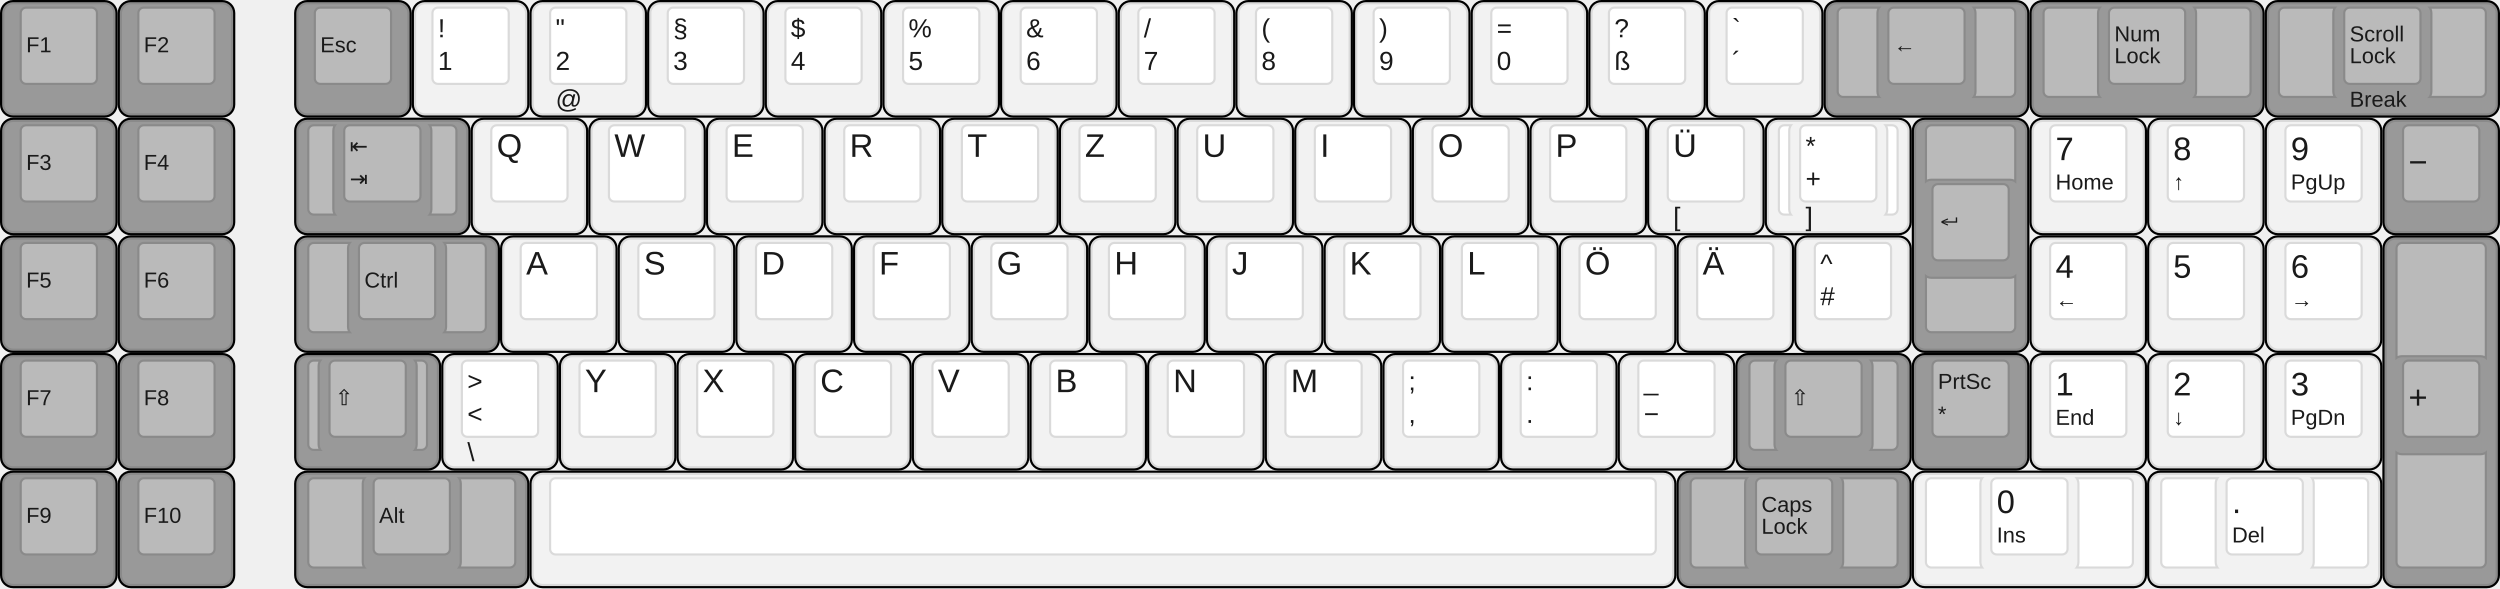
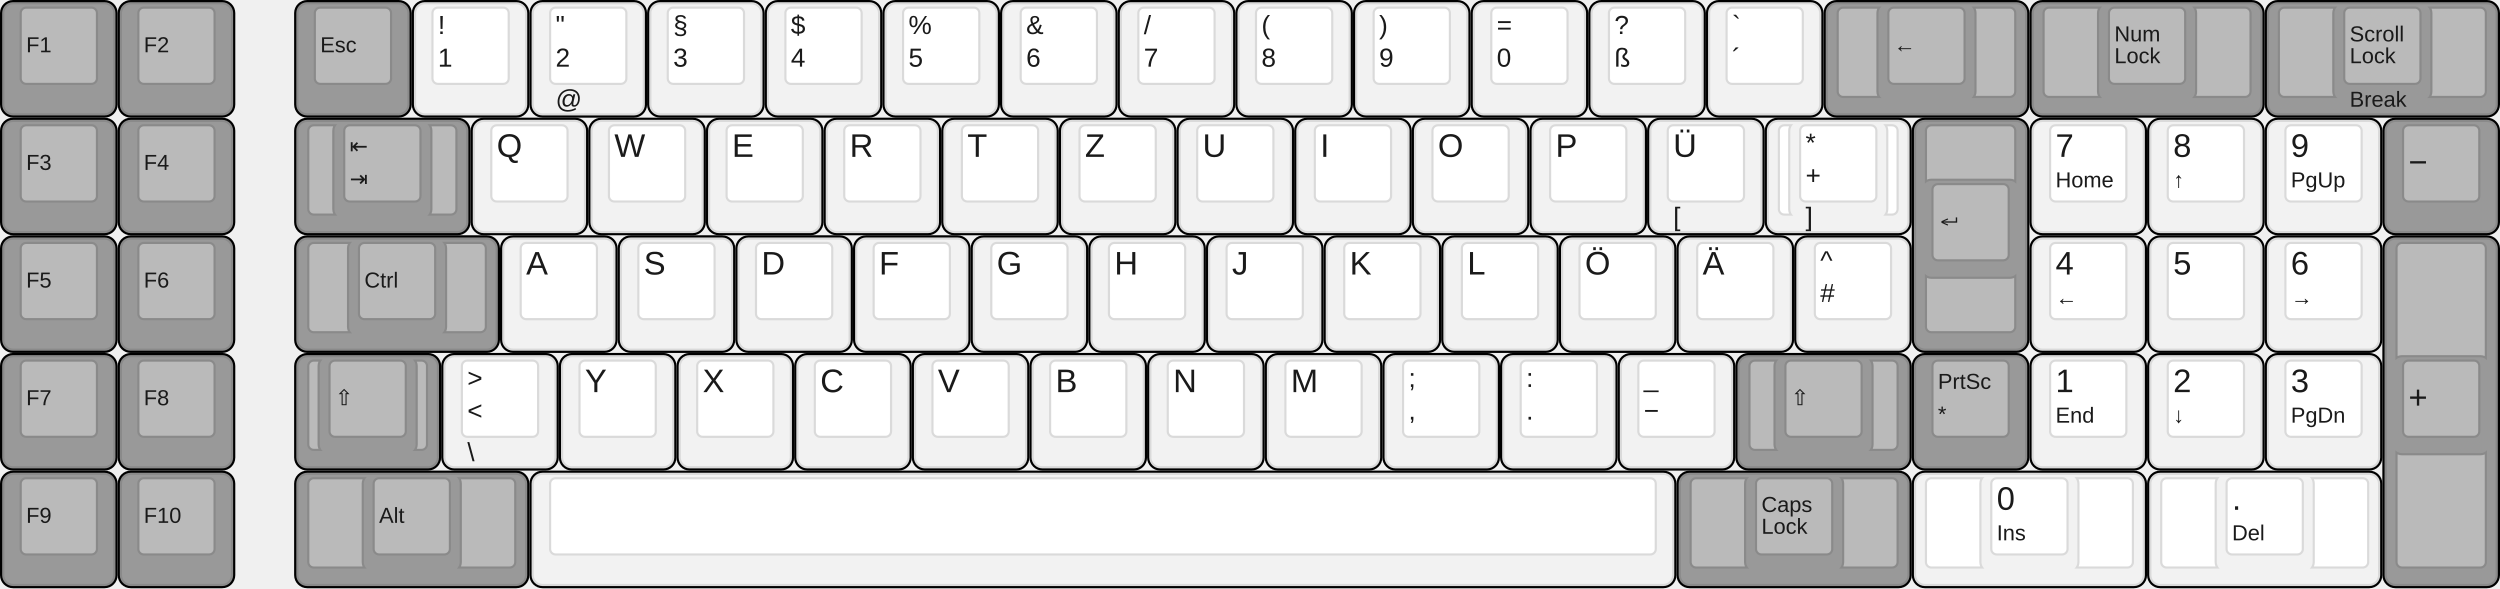
<svg xmlns="http://www.w3.org/2000/svg" xmlns:xlink="http://www.w3.org/1999/xlink" version="1.1" width="1147.5" height="270" viewBox="0 -270 1147.5 270">
  <defs>
    <g id="shape0">
      <path d="M 6 -54 C 2.686 -54 0 -51.314 0 -48 L 0 -6 C 0 -2.686 2.686 0 6 0 L 48 0 C 51.314 0 54 -2.686 54 -6 L 54 -48 C 54 -51.314 51.314 -54 48 -54 Z" fill="#000000" />
      <path d="M 6 -53 C 3.239 -53 1 -50.761 1 -48 L 1 -6 C 1 -3.239 3.239 -1 6 -1 L 48 -1 C 50.761 -1 53 -3.239 53 -6 L 53 -48 C 53 -50.761 50.761 -53 48 -53 Z" fill="#8a8a8a" />
      <path d="M 6 -52 C 3.791 -52 2 -50.209 2 -48 L 2 -6 C 2 -3.791 3.791 -2 6 -2 L 48 -2 C 50.209 -2 52 -3.791 52 -6 L 52 -48 C 52 -50.209 50.209 -52 48 -52 Z" fill="#999999" />
      <path d="M 12 -51 C 10.343 -51 9 -49.657 9 -48 L 9 -18 C 9 -16.343 10.343 -15 12 -15 L 42 -15 C 43.657 -15 45 -16.343 45 -18 L 45 -48 C 45 -49.657 43.657 -51 42 -51 Z" fill="#8a8a8a" />
      <path d="M 12 -50 C 10.895 -50 10 -49.105 10 -48 L 10 -18 C 10 -16.895 10.895 -16 12 -16 L 42 -16 C 43.105 -16 44 -16.895 44 -18 L 44 -48 C 44 -49.105 43.105 -50 42 -50 Z" fill="#bababa" />
    </g>
    <g id="shape1">
      <path d="M 6 -54 C 2.686 -54 0 -51.314 0 -48 L 0 -6 C 0 -2.686 2.686 0 6 0 L 102 0 C 105.314 0 108 -2.686 108 -6 L 108 -48 C 108 -51.314 105.314 -54 102 -54 Z" fill="#000000" />
      <path d="M 6 -53 C 3.239 -53 1 -50.761 1 -48 L 1 -6 C 1 -3.239 3.239 -1 6 -1 L 102 -1 C 104.761 -1 107 -3.239 107 -6 L 107 -48 C 107 -50.761 104.761 -53 102 -53 Z" fill="#8a8a8a" />
      <path d="M 6 -52 C 3.791 -52 2 -50.209 2 -48 L 2 -6 C 2 -3.791 3.791 -2 6 -2 L 102 -2 C 104.209 -2 106 -3.791 106 -6 L 106 -48 C 106 -50.209 104.209 -52 102 -52 Z" fill="#999999" />
      <path d="M 39 -51 C 37.343 -51 36 -49.657 36 -48 L 36 -18 C 36 -16.343 37.343 -15 39 -15 L 69 -15 C 70.657 -15 72 -16.343 72 -18 L 72 -48 C 72 -49.657 70.657 -51 69 -51 Z M 9 -51 C 7.343 -51 6 -49.657 6 -48 L 6 -12 C 6 -10.343 7.343 -9 9 -9 L 33.354 -9 C 32.524 -9.733 32 -10.805 32 -12 L 32 -48 C 32 -49.195 32.524 -50.267 33.354 -51 Z M 74.646 -51 C 75.476 -50.267 76 -49.195 76 -48 L 76 -12 C 76 -10.805 75.476 -9.733 74.646 -9 L 99 -9 C 100.657 -9 102 -10.343 102 -12 L 102 -48 C 102 -49.657 100.657 -51 99 -51 Z" fill="#8a8a8a" />
      <path d="M 39 -50 C 37.895 -50 37 -49.105 37 -48 L 37 -18 C 37 -16.895 37.895 -16 39 -16 L 69 -16 C 70.105 -16 71 -16.895 71 -18 L 71 -48 C 71 -49.105 70.105 -50 69 -50 Z M 9 -50 C 7.895 -50 7 -49.105 7 -48 L 7 -12 C 7 -10.895 7.895 -10 9 -10 L 31.416 -10 C 31.148 -10.612 31 -11.289 31 -12 L 31 -48 C 31 -48.711 31.148 -49.388 31.416 -50 Z M 76.584 -50 C 76.852 -49.388 77 -48.711 77 -48 L 77 -12 C 77 -11.289 76.852 -10.612 76.584 -10 L 99 -10 C 100.105 -10 101 -10.895 101 -12 L 101 -48 C 101 -49.105 100.105 -50 99 -50 Z" fill="#bababa" />
    </g>
    <g id="shape2">
      <path d="M 6 -54 C 2.686 -54 0 -51.314 0 -48 L 0 -6 C 0 -2.686 2.686 0 6 0 L 520.5 0 C 523.814 0 526.5 -2.686 526.5 -6 L 526.5 -48 C 526.5 -51.314 523.814 -54 520.5 -54 Z" fill="#000000" />
      <path d="M 6 -53 C 3.239 -53 1 -50.761 1 -48 L 1 -6 C 1 -3.239 3.239 -1 6 -1 L 520.5 -1 C 523.261 -1 525.5 -3.239 525.5 -6 L 525.5 -48 C 525.5 -50.761 523.261 -53 520.5 -53 Z" fill="#dadada" />
      <path d="M 6 -52 C 3.791 -52 2 -50.209 2 -48 L 2 -6 C 2 -3.791 3.791 -2 6 -2 L 520.5 -2 C 522.709 -2 524.5 -3.791 524.5 -6 L 524.5 -48 C 524.5 -50.209 522.709 -52 520.5 -52 Z" fill="#f2f2f2" />
      <path d="M 12 -51 C 10.343 -51 9 -49.657 9 -48 L 9 -18 C 9 -16.343 10.343 -15 12 -15 L 514.5 -15 C 516.157 -15 517.5 -16.343 517.5 -18 L 517.5 -48 C 517.5 -49.657 516.157 -51 514.5 -51 Z" fill="#dadada" />
      <path d="M 12 -50 C 10.895 -50 10 -49.105 10 -48 L 10 -18 C 10 -16.895 10.895 -16 12 -16 L 514.5 -16 C 515.605 -16 516.5 -16.895 516.5 -18 L 516.5 -48 C 516.5 -49.105 515.605 -50 514.5 -50 Z" fill="#ffffff" />
    </g>
    <g id="shape3">
      <path d="M 6 -54 C 2.686 -54 0 -51.314 0 -48 L 0 -6 C 0 -2.686 2.686 0 6 0 L 102 0 C 105.314 0 108 -2.686 108 -6 L 108 -48 C 108 -51.314 105.314 -54 102 -54 Z" fill="#000000" />
      <path d="M 6 -53 C 3.239 -53 1 -50.761 1 -48 L 1 -6 C 1 -3.239 3.239 -1 6 -1 L 102 -1 C 104.761 -1 107 -3.239 107 -6 L 107 -48 C 107 -50.761 104.761 -53 102 -53 Z" fill="#dadada" />
      <path d="M 6 -52 C 3.791 -52 2 -50.209 2 -48 L 2 -6 C 2 -3.791 3.791 -2 6 -2 L 102 -2 C 104.209 -2 106 -3.791 106 -6 L 106 -48 C 106 -50.209 104.209 -52 102 -52 Z" fill="#f2f2f2" />
      <path d="M 39 -51 C 37.343 -51 36 -49.657 36 -48 L 36 -18 C 36 -16.343 37.343 -15 39 -15 L 69 -15 C 70.657 -15 72 -16.343 72 -18 L 72 -48 C 72 -49.657 70.657 -51 69 -51 Z M 9 -51 C 7.343 -51 6 -49.657 6 -48 L 6 -12 C 6 -10.343 7.343 -9 9 -9 L 33.354 -9 C 32.524 -9.733 32 -10.805 32 -12 L 32 -48 C 32 -49.195 32.524 -50.267 33.354 -51 Z M 74.646 -51 C 75.476 -50.267 76 -49.195 76 -48 L 76 -12 C 76 -10.805 75.476 -9.733 74.646 -9 L 99 -9 C 100.657 -9 102 -10.343 102 -12 L 102 -48 C 102 -49.657 100.657 -51 99 -51 Z" fill="#dadada" />
      <path d="M 39 -50 C 37.895 -50 37 -49.105 37 -48 L 37 -18 C 37 -16.895 37.895 -16 39 -16 L 69 -16 C 70.105 -16 71 -16.895 71 -18 L 71 -48 C 71 -49.105 70.105 -50 69 -50 Z M 9 -50 C 7.895 -50 7 -49.105 7 -48 L 7 -12 C 7 -10.895 7.895 -10 9 -10 L 31.416 -10 C 31.148 -10.612 31 -11.289 31 -12 L 31 -48 C 31 -48.711 31.148 -49.388 31.416 -50 Z M 76.584 -50 C 76.852 -49.388 77 -48.711 77 -48 L 77 -12 C 77 -11.289 76.852 -10.612 76.584 -10 L 99 -10 C 100.105 -10 101 -10.895 101 -12 L 101 -48 C 101 -49.105 100.105 -50 99 -50 Z" fill="#ffffff" />
    </g>
    <g id="shape4">
      <path d="M 6 -162 C 2.686 -162 0 -159.314 0 -156 L 0 -6 C 0 -2.686 2.686 0 6 0 L 48 0 C 51.314 0 54 -2.686 54 -6 L 54 -156 C 54 -159.314 51.314 -162 48 -162 Z" fill="#000000" />
      <path d="M 6 -161 C 3.239 -161 1 -158.761 1 -156 L 1 -6 C 1 -3.239 3.239 -1 6 -1 L 48 -1 C 50.761 -1 53 -3.239 53 -6 L 53 -156 C 53 -158.761 50.761 -161 48 -161 Z" fill="#8a8a8a" />
      <path d="M 6 -160 C 3.791 -160 2 -158.209 2 -156 L 2 -6 C 2 -3.791 3.791 -2 6 -2 L 48 -2 C 50.209 -2 52 -3.791 52 -6 L 52 -156 C 52 -158.209 50.209 -160 48 -160 Z" fill="#999999" />
      <path d="M 9 -159 C 7.343 -159 6 -157.657 6 -156 L 6 -104.646 L 6 -104.646 C 6.733 -105.476 7.805 -106 9 -106 L 45 -106 C 46.195 -106 47.267 -105.476 48 -104.646 L 48 -104.646 L 48 -156 C 48 -157.657 46.657 -159 45 -159 Z M 6 -104.646 L 6 -104.646 C 6 -104.646 6 -104.646 6 -104.646 L 6 -104.646 L 6 -104.646 Z M 12 -105 C 10.343 -105 9 -103.657 9 -102 L 9 -72 C 9 -70.343 10.343 -69 12 -69 L 42 -69 C 43.657 -69 45 -70.343 45 -72 L 45 -102 C 45 -103.657 43.657 -105 42 -105 Z M 6 -63.354 L 6 -12 C 6 -10.343 7.343 -9 9 -9 L 45 -9 C 46.657 -9 48 -10.343 48 -12 L 48 -63.354 L 48 -63.354 C 47.267 -62.524 46.195 -62 45 -62 L 9 -62 C 7.805 -62 6.733 -62.524 6 -63.354 Z" fill="#8a8a8a" />
      <path d="M 9 -158 C 7.895 -158 7 -157.105 7 -156 L 7 -106.584 L 7 -106.584 C 7.612 -106.852 8.289 -107 9 -107 L 45 -107 C 45.711 -107 46.388 -106.852 47 -106.584 L 47 -106.584 L 47 -156 C 47 -157.105 46.105 -158 45 -158 Z M 7 -106.584 L 7 -106.584 C 7 -106.584 7 -106.584 7 -106.584 L 7 -106.584 L 7 -106.584 Z M 12 -104 C 10.895 -104 10 -103.105 10 -102 L 10 -72 C 10 -70.895 10.895 -70 12 -70 L 42 -70 C 43.105 -70 44 -70.895 44 -72 L 44 -102 C 44 -103.105 43.105 -104 42 -104 Z M 7 -61.416 L 7 -12 C 7 -10.895 7.895 -10 9 -10 L 45 -10 C 46.105 -10 47 -10.895 47 -12 L 47 -61.416 L 47 -61.416 C 46.388 -61.148 45.711 -61 45 -61 L 9 -61 C 8.289 -61 7.612 -61.148 7 -61.416 Z" fill="#bababa" />
    </g>
    <g id="shape5">
      <path d="M 6 -54 C 2.686 -54 0 -51.314 0 -48 L 0 -6 C 0 -2.686 2.686 0 6 0 L 61.5 0 C 64.814 0 67.5 -2.686 67.5 -6 L 67.5 -48 C 67.5 -51.314 64.814 -54 61.5 -54 Z" fill="#000000" />
      <path d="M 6 -53 C 3.239 -53 1 -50.761 1 -48 L 1 -6 C 1 -3.239 3.239 -1 6 -1 L 61.5 -1 C 64.261 -1 66.5 -3.239 66.5 -6 L 66.5 -48 C 66.5 -50.761 64.261 -53 61.5 -53 Z" fill="#8a8a8a" />
      <path d="M 6 -52 C 3.791 -52 2 -50.209 2 -48 L 2 -6 C 2 -3.791 3.791 -2 6 -2 L 61.5 -2 C 63.709 -2 65.5 -3.791 65.5 -6 L 65.5 -48 C 65.5 -50.209 63.709 -52 61.5 -52 Z" fill="#999999" />
      <path d="M 18.75 -51 C 17.093 -51 15.75 -49.657 15.75 -48 L 15.75 -18 C 15.75 -16.343 17.093 -15 18.75 -15 L 48.75 -15 C 50.407 -15 51.75 -16.343 51.75 -18 L 51.75 -48 C 51.75 -49.657 50.407 -51 48.75 -51 Z M 9 -51 C 7.343 -51 6 -49.657 6 -48 L 6 -12 C 6 -10.343 7.343 -9 9 -9 L 13.104 -9 C 12.274 -9.733 11.75 -10.805 11.75 -12 L 11.75 -48 C 11.75 -49.195 12.274 -50.267 13.104 -51 Z M 54.396 -51 C 55.226 -50.267 55.75 -49.195 55.75 -48 L 55.75 -12 C 55.75 -10.805 55.226 -9.733 54.396 -9 L 58.5 -9 C 60.157 -9 61.5 -10.343 61.5 -12 L 61.5 -48 C 61.5 -49.657 60.157 -51 58.5 -51 Z" fill="#8a8a8a" />
      <path d="M 18.75 -50 C 17.645 -50 16.75 -49.105 16.75 -48 L 16.75 -18 C 16.75 -16.895 17.645 -16 18.75 -16 L 48.75 -16 C 49.855 -16 50.75 -16.895 50.75 -18 L 50.75 -48 C 50.75 -49.105 49.855 -50 48.75 -50 Z M 9 -50 C 7.895 -50 7 -49.105 7 -48 L 7 -12 C 7 -10.895 7.895 -10 9 -10 L 11.166 -10 C 10.898 -10.612 10.75 -11.289 10.75 -12 L 10.75 -48 C 10.75 -48.711 10.898 -49.388 11.166 -50 Z M 56.334 -50 C 56.602 -49.388 56.75 -48.711 56.75 -48 L 56.75 -12 C 56.75 -11.289 56.602 -10.612 56.334 -10 L 58.5 -10 C 59.605 -10 60.5 -10.895 60.5 -12 L 60.5 -48 C 60.5 -49.105 59.605 -50 58.5 -50 Z" fill="#bababa" />
    </g>
    <g id="shape6">
      <path d="M 6 -54 C 2.686 -54 0 -51.314 0 -48 L 0 -6 C 0 -2.686 2.686 0 6 0 L 48 0 C 51.314 0 54 -2.686 54 -6 L 54 -48 C 54 -51.314 51.314 -54 48 -54 Z" fill="#000000" />
      <path d="M 6 -53 C 3.239 -53 1 -50.761 1 -48 L 1 -6 C 1 -3.239 3.239 -1 6 -1 L 48 -1 C 50.761 -1 53 -3.239 53 -6 L 53 -48 C 53 -50.761 50.761 -53 48 -53 Z" fill="#dadada" />
      <path d="M 6 -52 C 3.791 -52 2 -50.209 2 -48 L 2 -6 C 2 -3.791 3.791 -2 6 -2 L 48 -2 C 50.209 -2 52 -3.791 52 -6 L 52 -48 C 52 -50.209 50.209 -52 48 -52 Z" fill="#f2f2f2" />
      <path d="M 12 -51 C 10.343 -51 9 -49.657 9 -48 L 9 -18 C 9 -16.343 10.343 -15 12 -15 L 42 -15 C 43.657 -15 45 -16.343 45 -18 L 45 -48 C 45 -49.657 43.657 -51 42 -51 Z" fill="#dadada" />
      <path d="M 12 -50 C 10.895 -50 10 -49.105 10 -48 L 10 -18 C 10 -16.895 10.895 -16 12 -16 L 42 -16 C 43.105 -16 44 -16.895 44 -18 L 44 -48 C 44 -49.105 43.105 -50 42 -50 Z" fill="#ffffff" />
    </g>
    <g id="shape7">
      <path d="M 6 -54 C 2.686 -54 0 -51.314 0 -48 L 0 -6 C 0 -2.686 2.686 0 6 0 L 75 0 C 78.314 0 81 -2.686 81 -6 L 81 -48 C 81 -51.314 78.314 -54 75 -54 Z" fill="#000000" />
      <path d="M 6 -53 C 3.239 -53 1 -50.761 1 -48 L 1 -6 C 1 -3.239 3.239 -1 6 -1 L 75 -1 C 77.761 -1 80 -3.239 80 -6 L 80 -48 C 80 -50.761 77.761 -53 75 -53 Z" fill="#8a8a8a" />
      <path d="M 6 -52 C 3.791 -52 2 -50.209 2 -48 L 2 -6 C 2 -3.791 3.791 -2 6 -2 L 75 -2 C 77.209 -2 79 -3.791 79 -6 L 79 -48 C 79 -50.209 77.209 -52 75 -52 Z" fill="#999999" />
      <path d="M 25.5 -51 C 23.843 -51 22.5 -49.657 22.5 -48 L 22.5 -18 C 22.5 -16.343 23.843 -15 25.5 -15 L 55.5 -15 C 57.157 -15 58.5 -16.343 58.5 -18 L 58.5 -48 C 58.5 -49.657 57.157 -51 55.5 -51 Z M 9 -51 C 7.343 -51 6 -49.657 6 -48 L 6 -12 C 6 -10.343 7.343 -9 9 -9 L 19.854 -9 C 19.024 -9.733 18.5 -10.805 18.5 -12 L 18.5 -48 C 18.5 -49.195 19.024 -50.267 19.854 -51 Z M 61.146 -51 C 61.976 -50.267 62.5 -49.195 62.5 -48 L 62.5 -12 C 62.5 -10.805 61.976 -9.733 61.146 -9 L 72 -9 C 73.657 -9 75 -10.343 75 -12 L 75 -48 C 75 -49.657 73.657 -51 72 -51 Z" fill="#8a8a8a" />
      <path d="M 25.5 -50 C 24.395 -50 23.5 -49.105 23.5 -48 L 23.5 -18 C 23.5 -16.895 24.395 -16 25.5 -16 L 55.5 -16 C 56.605 -16 57.5 -16.895 57.5 -18 L 57.5 -48 C 57.5 -49.105 56.605 -50 55.5 -50 Z M 9 -50 C 7.895 -50 7 -49.105 7 -48 L 7 -12 C 7 -10.895 7.895 -10 9 -10 L 17.916 -10 C 17.648 -10.612 17.5 -11.289 17.5 -12 L 17.5 -48 C 17.5 -48.711 17.648 -49.388 17.916 -50 Z M 63.084 -50 C 63.352 -49.388 63.5 -48.711 63.5 -48 L 63.5 -12 C 63.5 -11.289 63.352 -10.612 63.084 -10 L 72 -10 C 73.105 -10 74 -10.895 74 -12 L 74 -48 C 74 -49.105 73.105 -50 72 -50 Z" fill="#bababa" />
    </g>
    <g id="shape8">
      <path d="M 6 -54 C 2.686 -54 0 -51.314 0 -48 L 0 -6 C 0 -2.686 2.686 0 6 0 L 88.5 0 C 91.814 0 94.5 -2.686 94.5 -6 L 94.5 -48 C 94.5 -51.314 91.814 -54 88.5 -54 Z" fill="#000000" />
      <path d="M 6 -53 C 3.239 -53 1 -50.761 1 -48 L 1 -6 C 1 -3.239 3.239 -1 6 -1 L 88.5 -1 C 91.261 -1 93.5 -3.239 93.5 -6 L 93.5 -48 C 93.5 -50.761 91.261 -53 88.5 -53 Z" fill="#8a8a8a" />
      <path d="M 6 -52 C 3.791 -52 2 -50.209 2 -48 L 2 -6 C 2 -3.791 3.791 -2 6 -2 L 88.5 -2 C 90.709 -2 92.5 -3.791 92.5 -6 L 92.5 -48 C 92.5 -50.209 90.709 -52 88.5 -52 Z" fill="#999999" />
      <path d="M 32.25 -51 C 30.593 -51 29.25 -49.657 29.25 -48 L 29.25 -18 C 29.25 -16.343 30.593 -15 32.25 -15 L 62.25 -15 C 63.907 -15 65.25 -16.343 65.25 -18 L 65.25 -48 C 65.25 -49.657 63.907 -51 62.25 -51 Z M 9 -51 C 7.343 -51 6 -49.657 6 -48 L 6 -12 C 6 -10.343 7.343 -9 9 -9 L 26.604 -9 C 25.774 -9.733 25.25 -10.805 25.25 -12 L 25.25 -48 C 25.25 -49.195 25.774 -50.267 26.604 -51 Z M 67.896 -51 C 68.726 -50.267 69.25 -49.195 69.25 -48 L 69.25 -12 C 69.25 -10.805 68.726 -9.733 67.896 -9 L 85.5 -9 C 87.157 -9 88.5 -10.343 88.5 -12 L 88.5 -48 C 88.5 -49.657 87.157 -51 85.5 -51 Z" fill="#8a8a8a" />
      <path d="M 32.25 -50 C 31.145 -50 30.25 -49.105 30.25 -48 L 30.25 -18 C 30.25 -16.895 31.145 -16 32.25 -16 L 62.25 -16 C 63.355 -16 64.25 -16.895 64.25 -18 L 64.25 -48 C 64.25 -49.105 63.355 -50 62.25 -50 Z M 9 -50 C 7.895 -50 7 -49.105 7 -48 L 7 -12 C 7 -10.895 7.895 -10 9 -10 L 24.666 -10 C 24.398 -10.612 24.25 -11.289 24.25 -12 L 24.25 -48 C 24.25 -48.711 24.398 -49.388 24.666 -50 Z M 69.834 -50 C 70.102 -49.388 70.25 -48.711 70.25 -48 L 70.25 -12 C 70.25 -11.289 70.102 -10.612 69.834 -10 L 85.5 -10 C 86.605 -10 87.5 -10.895 87.5 -12 L 87.5 -48 C 87.5 -49.105 86.605 -50 85.5 -50 Z" fill="#bababa" />
    </g>
    <g id="shape9">
      <path d="M 6 -108 C 2.686 -108 0 -105.314 0 -102 L 0 -6 C 0 -2.686 2.686 0 6 0 L 48 0 C 51.314 0 54 -2.686 54 -6 L 54 -102 C 54 -105.314 51.314 -108 48 -108 Z" fill="#000000" />
      <path d="M 6 -107 C 3.239 -107 1 -104.761 1 -102 L 1 -6 C 1 -3.239 3.239 -1 6 -1 L 48 -1 C 50.761 -1 53 -3.239 53 -6 L 53 -102 C 53 -104.761 50.761 -107 48 -107 Z" fill="#8a8a8a" />
      <path d="M 6 -106 C 3.791 -106 2 -104.209 2 -102 L 2 -6 C 2 -3.791 3.791 -2 6 -2 L 48 -2 C 50.209 -2 52 -3.791 52 -6 L 52 -102 C 52 -104.209 50.209 -106 48 -106 Z" fill="#999999" />
      <path d="M 9 -105 C 7.343 -105 6 -103.657 6 -102 L 6 -77.646 L 6 -77.646 C 6.733 -78.476 7.805 -79 9 -79 L 45 -79 C 46.195 -79 47.267 -78.476 48 -77.646 L 48 -77.646 L 48 -102 C 48 -103.657 46.657 -105 45 -105 Z M 6 -77.646 L 6 -77.646 C 6 -77.646 6 -77.646 6 -77.646 L 6 -77.646 L 6 -77.646 Z M 12 -78 C 10.343 -78 9 -76.657 9 -75 L 9 -45 C 9 -43.343 10.343 -42 12 -42 L 42 -42 C 43.657 -42 45 -43.343 45 -45 L 45 -75 C 45 -76.657 43.657 -78 42 -78 Z M 6 -36.354 L 6 -12 C 6 -10.343 7.343 -9 9 -9 L 45 -9 C 46.657 -9 48 -10.343 48 -12 L 48 -36.354 L 48 -36.354 C 47.267 -35.524 46.195 -35 45 -35 L 9 -35 C 7.805 -35 6.733 -35.524 6 -36.354 Z" fill="#8a8a8a" />
      <path d="M 9 -104 C 7.895 -104 7 -103.105 7 -102 L 7 -79.584 L 7 -79.584 C 7.612 -79.852 8.289 -80 9 -80 L 45 -80 C 45.711 -80 46.388 -79.852 47 -79.584 L 47 -79.584 L 47 -102 C 47 -103.105 46.105 -104 45 -104 Z M 7 -79.584 L 7 -79.584 C 7 -79.584 7 -79.584 7 -79.584 L 7 -79.584 L 7 -79.584 Z M 12 -77 C 10.895 -77 10 -76.105 10 -75 L 10 -45 C 10 -43.895 10.895 -43 12 -43 L 42 -43 C 43.105 -43 44 -43.895 44 -45 L 44 -75 C 44 -76.105 43.105 -77 42 -77 Z M 7 -34.416 L 7 -12 C 7 -10.895 7.895 -10 9 -10 L 45 -10 C 46.105 -10 47 -10.895 47 -12 L 47 -34.416 L 47 -34.416 C 46.388 -34.148 45.711 -34 45 -34 L 9 -34 C 8.289 -34 7.612 -34.148 7 -34.416 Z" fill="#bababa" />
    </g>
    <g id="shape10">
      <path d="M 6 -54 C 2.686 -54 0 -51.314 0 -48 L 0 -6 C 0 -2.686 2.686 0 6 0 L 61.5 0 C 64.814 0 67.5 -2.686 67.5 -6 L 67.5 -48 C 67.5 -51.314 64.814 -54 61.5 -54 Z" fill="#000000" />
      <path d="M 6 -53 C 3.239 -53 1 -50.761 1 -48 L 1 -6 C 1 -3.239 3.239 -1 6 -1 L 61.5 -1 C 64.261 -1 66.5 -3.239 66.5 -6 L 66.5 -48 C 66.5 -50.761 64.261 -53 61.5 -53 Z" fill="#dadada" />
      <path d="M 6 -52 C 3.791 -52 2 -50.209 2 -48 L 2 -6 C 2 -3.791 3.791 -2 6 -2 L 61.5 -2 C 63.709 -2 65.5 -3.791 65.5 -6 L 65.5 -48 C 65.5 -50.209 63.709 -52 61.5 -52 Z" fill="#f2f2f2" />
      <path d="M 18.75 -51 C 17.093 -51 15.75 -49.657 15.75 -48 L 15.75 -18 C 15.75 -16.343 17.093 -15 18.75 -15 L 48.75 -15 C 50.407 -15 51.75 -16.343 51.75 -18 L 51.75 -48 C 51.75 -49.657 50.407 -51 48.75 -51 Z M 9 -51 C 7.343 -51 6 -49.657 6 -48 L 6 -12 C 6 -10.343 7.343 -9 9 -9 L 13.104 -9 C 12.274 -9.733 11.75 -10.805 11.75 -12 L 11.75 -48 C 11.75 -49.195 12.274 -50.267 13.104 -51 Z M 54.396 -51 C 55.226 -50.267 55.75 -49.195 55.75 -48 L 55.75 -12 C 55.75 -10.805 55.226 -9.733 54.396 -9 L 58.5 -9 C 60.157 -9 61.5 -10.343 61.5 -12 L 61.5 -48 C 61.5 -49.657 60.157 -51 58.5 -51 Z" fill="#dadada" />
      <path d="M 18.75 -50 C 17.645 -50 16.75 -49.105 16.75 -48 L 16.75 -18 C 16.75 -16.895 17.645 -16 18.75 -16 L 48.75 -16 C 49.855 -16 50.75 -16.895 50.75 -18 L 50.75 -48 C 50.75 -49.105 49.855 -50 48.75 -50 Z M 9 -50 C 7.895 -50 7 -49.105 7 -48 L 7 -12 C 7 -10.895 7.895 -10 9 -10 L 11.166 -10 C 10.898 -10.612 10.75 -11.289 10.75 -12 L 10.75 -48 C 10.75 -48.711 10.898 -49.388 11.166 -50 Z M 56.334 -50 C 56.602 -49.388 56.75 -48.711 56.75 -48 L 56.75 -12 C 56.75 -11.289 56.602 -10.612 56.334 -10 L 58.5 -10 C 59.605 -10 60.5 -10.895 60.5 -12 L 60.5 -48 C 60.5 -49.105 59.605 -50 58.5 -50 Z" fill="#ffffff" />
    </g>
  </defs>
  <g class="keyboard">
    <g class="key">
      <use xlink:href="#shape0" transform="translate(0 0)" />
      <text x="12" y="-30" text-anchor="start" font-family="Arial" font-size="10" fill="#1a1a1a">F9</text>
    </g>
    <g class="key">
      <use xlink:href="#shape0" transform="translate(54 0)" />
      <text x="66" y="-30" text-anchor="start" font-family="Arial" font-size="10" fill="#1a1a1a">F10</text>
    </g>
    <g class="key">
      <use xlink:href="#shape1" transform="translate(135 0)" />
      <text x="174" y="-30" text-anchor="start" font-family="Arial" font-size="10" fill="#1a1a1a">Alt</text>
    </g>
    <g class="key">
      <use xlink:href="#shape2" transform="translate(243 0)" />
    </g>
    <g class="key">
      <use xlink:href="#shape1" transform="translate(769.5 0)" />
      <text x="808.5" y="-35" text-anchor="start" font-family="Arial" font-size="10" fill="#1a1a1a">Caps</text>
      <text x="808.5" y="-25" text-anchor="start" font-family="Arial" font-size="10" fill="#1a1a1a">Lock</text>
    </g>
    <g class="key">
      <use xlink:href="#shape3" transform="translate(877.5 0)" />
-       <text x="916.5" y="-34.5" text-anchor="start" font-family="Arial" font-size="15" fill="#1a1a1a">0</text>
-       <text x="916.5" y="-21" text-anchor="start" font-family="Arial" font-size="10" fill="#1a1a1a">Ins</text>
+       <text x="916.5" y="-36" text-anchor="start" font-family="Arial" font-size="15" fill="#1a1a1a">0</text>
+       <text x="916.5" y="-22" text-anchor="start" font-family="Arial" font-size="10" fill="#1a1a1a">Ins</text>
    </g>
    <g class="key">
      <use xlink:href="#shape3" transform="translate(985.5 0)" />
-       <text x="1024.5" y="-34.5" text-anchor="start" font-family="Arial" font-size="15" fill="#1a1a1a">.</text>
-       <text x="1024.5" y="-21" text-anchor="start" font-family="Arial" font-size="10" fill="#1a1a1a">Del</text>
+       <text x="1024.5" y="-36" text-anchor="start" font-family="Arial" font-size="15" fill="#1a1a1a">.</text>
+       <text x="1024.5" y="-22" text-anchor="start" font-family="Arial" font-size="10" fill="#1a1a1a">Del</text>
    </g>
    <g class="key">
      <use xlink:href="#shape4" transform="translate(1093.5 0)" />
      <text x="1105.5" y="-82.5" text-anchor="start" font-family="Arial" font-size="15" fill="#1a1a1a">+</text>
    </g>
    <g class="key">
      <use xlink:href="#shape0" transform="translate(0 -54)" />
      <text x="12" y="-84" text-anchor="start" font-family="Arial" font-size="10" fill="#1a1a1a">F7</text>
    </g>
    <g class="key">
      <use xlink:href="#shape0" transform="translate(54 -54)" />
      <text x="66" y="-84" text-anchor="start" font-family="Arial" font-size="10" fill="#1a1a1a">F8</text>
    </g>
    <g class="key">
      <use xlink:href="#shape5" transform="translate(135 -54)" />
      <text x="153.75" y="-84" text-anchor="start" font-family="Arial" font-size="10" fill="#1a1a1a">⇧</text>
    </g>
    <g class="key">
      <use xlink:href="#shape6" transform="translate(202.5 -54)" />
-       <text x="214.5" y="-75.9" text-anchor="start" font-family="Arial" font-size="12" fill="#1a1a1a">&lt;</text>
-       <text x="214.5" y="-90.9" text-anchor="start" font-family="Arial" font-size="12" fill="#1a1a1a">&gt;</text>
+       <text x="214.5" y="-77.4" text-anchor="start" font-family="Arial" font-size="12" fill="#1a1a1a">&lt;</text>
+       <text x="214.5" y="-92.4" text-anchor="start" font-family="Arial" font-size="12" fill="#1a1a1a">&gt;</text>
      <text x="214.5" y="-58.4" text-anchor="start" font-family="Arial" font-size="12" fill="#1a1a1a">\</text>
    </g>
    <g class="key">
      <use xlink:href="#shape6" transform="translate(256.5 -54)" />
      <text x="268.5" y="-90" text-anchor="start" font-family="Arial" font-size="15" fill="#1a1a1a">Y</text>
    </g>
    <g class="key">
      <use xlink:href="#shape6" transform="translate(310.5 -54)" />
      <text x="322.5" y="-90" text-anchor="start" font-family="Arial" font-size="15" fill="#1a1a1a">X</text>
    </g>
    <g class="key">
      <use xlink:href="#shape6" transform="translate(364.5 -54)" />
      <text x="376.5" y="-90" text-anchor="start" font-family="Arial" font-size="15" fill="#1a1a1a">C</text>
    </g>
    <g class="key">
      <use xlink:href="#shape6" transform="translate(418.5 -54)" />
      <text x="430.5" y="-90" text-anchor="start" font-family="Arial" font-size="15" fill="#1a1a1a">V</text>
    </g>
    <g class="key">
      <use xlink:href="#shape6" transform="translate(472.5 -54)" />
      <text x="484.5" y="-90" text-anchor="start" font-family="Arial" font-size="15" fill="#1a1a1a">B</text>
    </g>
    <g class="key">
      <use xlink:href="#shape6" transform="translate(526.5 -54)" />
      <text x="538.5" y="-90" text-anchor="start" font-family="Arial" font-size="15" fill="#1a1a1a">N</text>
    </g>
    <g class="key">
      <use xlink:href="#shape6" transform="translate(580.5 -54)" />
      <text x="592.5" y="-90" text-anchor="start" font-family="Arial" font-size="15" fill="#1a1a1a">M</text>
    </g>
    <g class="key">
      <use xlink:href="#shape6" transform="translate(634.5 -54)" />
-       <text x="646.5" y="-75.9" text-anchor="start" font-family="Arial" font-size="12" fill="#1a1a1a">,</text>
-       <text x="646.5" y="-90.9" text-anchor="start" font-family="Arial" font-size="12" fill="#1a1a1a">;</text>
+       <text x="646.5" y="-77.4" text-anchor="start" font-family="Arial" font-size="12" fill="#1a1a1a">,</text>
+       <text x="646.5" y="-92.4" text-anchor="start" font-family="Arial" font-size="12" fill="#1a1a1a">;</text>
    </g>
    <g class="key">
      <use xlink:href="#shape6" transform="translate(688.5 -54)" />
-       <text x="700.5" y="-75.9" text-anchor="start" font-family="Arial" font-size="12" fill="#1a1a1a">.</text>
-       <text x="700.5" y="-90.9" text-anchor="start" font-family="Arial" font-size="12" fill="#1a1a1a">:</text>
+       <text x="700.5" y="-77.4" text-anchor="start" font-family="Arial" font-size="12" fill="#1a1a1a">.</text>
+       <text x="700.5" y="-92.4" text-anchor="start" font-family="Arial" font-size="12" fill="#1a1a1a">:</text>
    </g>
    <g class="key">
      <use xlink:href="#shape6" transform="translate(742.5 -54)" />
-       <text x="754.5" y="-75.9" text-anchor="start" font-family="Arial" font-size="12" fill="#1a1a1a">−</text>
-       <text x="754.5" y="-90.9" text-anchor="start" font-family="Arial" font-size="12" fill="#1a1a1a">_</text>
+       <text x="754.5" y="-77.4" text-anchor="start" font-family="Arial" font-size="12" fill="#1a1a1a">−</text>
+       <text x="754.5" y="-92.4" text-anchor="start" font-family="Arial" font-size="12" fill="#1a1a1a">_</text>
    </g>
    <g class="key">
      <use xlink:href="#shape7" transform="translate(796.5 -54)" />
      <text x="822" y="-84" text-anchor="start" font-family="Arial" font-size="10" fill="#1a1a1a">⇧</text>
    </g>
    <g class="key">
      <use xlink:href="#shape0" transform="translate(877.5 -54)" />
      <text x="889.5" y="-76.5" text-anchor="start" font-family="Arial" font-size="10" fill="#1a1a1a">*</text>
      <text x="889.5" y="-91.5" text-anchor="start" font-family="Arial" font-size="10" fill="#1a1a1a">PrtSc</text>
    </g>
    <g class="key">
      <use xlink:href="#shape6" transform="translate(931.5 -54)" />
-       <text x="943.5" y="-88.5" text-anchor="start" font-family="Arial" font-size="15" fill="#1a1a1a">1</text>
-       <text x="943.5" y="-75" text-anchor="start" font-family="Arial" font-size="10" fill="#1a1a1a">End</text>
+       <text x="943.5" y="-90" text-anchor="start" font-family="Arial" font-size="15" fill="#1a1a1a">1</text>
+       <text x="943.5" y="-76" text-anchor="start" font-family="Arial" font-size="10" fill="#1a1a1a">End</text>
    </g>
    <g class="key">
      <use xlink:href="#shape6" transform="translate(985.5 -54)" />
-       <text x="997.5" y="-88.5" text-anchor="start" font-family="Arial" font-size="15" fill="#1a1a1a">2</text>
-       <text x="997.5" y="-75" text-anchor="start" font-family="Arial" font-size="10" fill="#1a1a1a">↓</text>
+       <text x="997.5" y="-90" text-anchor="start" font-family="Arial" font-size="15" fill="#1a1a1a">2</text>
+       <text x="997.5" y="-76" text-anchor="start" font-family="Arial" font-size="10" fill="#1a1a1a">↓</text>
    </g>
    <g class="key">
      <use xlink:href="#shape6" transform="translate(1039.5 -54)" />
-       <text x="1051.5" y="-88.5" text-anchor="start" font-family="Arial" font-size="15" fill="#1a1a1a">3</text>
-       <text x="1051.5" y="-75" text-anchor="start" font-family="Arial" font-size="10" fill="#1a1a1a">PgDn</text>
+       <text x="1051.5" y="-90" text-anchor="start" font-family="Arial" font-size="15" fill="#1a1a1a">3</text>
+       <text x="1051.5" y="-76" text-anchor="start" font-family="Arial" font-size="10" fill="#1a1a1a">PgDn</text>
    </g>
    <g class="key">
      <use xlink:href="#shape0" transform="translate(0 -108)" />
      <text x="12" y="-138" text-anchor="start" font-family="Arial" font-size="10" fill="#1a1a1a">F5</text>
    </g>
    <g class="key">
      <use xlink:href="#shape0" transform="translate(54 -108)" />
      <text x="66" y="-138" text-anchor="start" font-family="Arial" font-size="10" fill="#1a1a1a">F6</text>
    </g>
    <g class="key">
      <use xlink:href="#shape8" transform="translate(135 -108)" />
      <text x="167.25" y="-138" text-anchor="start" font-family="Arial" font-size="10" fill="#1a1a1a">Ctrl</text>
    </g>
    <g class="key">
      <use xlink:href="#shape6" transform="translate(229.5 -108)" />
      <text x="241.5" y="-144" text-anchor="start" font-family="Arial" font-size="15" fill="#1a1a1a">A</text>
    </g>
    <g class="key">
      <use xlink:href="#shape6" transform="translate(283.5 -108)" />
      <text x="295.5" y="-144" text-anchor="start" font-family="Arial" font-size="15" fill="#1a1a1a">S</text>
    </g>
    <g class="key">
      <use xlink:href="#shape6" transform="translate(337.5 -108)" />
      <text x="349.5" y="-144" text-anchor="start" font-family="Arial" font-size="15" fill="#1a1a1a">D</text>
    </g>
    <g class="key">
      <use xlink:href="#shape6" transform="translate(391.5 -108)" />
      <text x="403.5" y="-144" text-anchor="start" font-family="Arial" font-size="15" fill="#1a1a1a">F</text>
    </g>
    <g class="key">
      <use xlink:href="#shape6" transform="translate(445.5 -108)" />
      <text x="457.5" y="-144" text-anchor="start" font-family="Arial" font-size="15" fill="#1a1a1a">G</text>
    </g>
    <g class="key">
      <use xlink:href="#shape6" transform="translate(499.5 -108)" />
      <text x="511.5" y="-144" text-anchor="start" font-family="Arial" font-size="15" fill="#1a1a1a">H</text>
    </g>
    <g class="key">
      <use xlink:href="#shape6" transform="translate(553.5 -108)" />
      <text x="565.5" y="-144" text-anchor="start" font-family="Arial" font-size="15" fill="#1a1a1a">J</text>
    </g>
    <g class="key">
      <use xlink:href="#shape6" transform="translate(607.5 -108)" />
      <text x="619.5" y="-144" text-anchor="start" font-family="Arial" font-size="15" fill="#1a1a1a">K</text>
    </g>
    <g class="key">
      <use xlink:href="#shape6" transform="translate(661.5 -108)" />
      <text x="673.5" y="-144" text-anchor="start" font-family="Arial" font-size="15" fill="#1a1a1a">L</text>
    </g>
    <g class="key">
      <use xlink:href="#shape6" transform="translate(715.5 -108)" />
      <text x="727.5" y="-144" text-anchor="start" font-family="Arial" font-size="15" fill="#1a1a1a">Ö</text>
    </g>
    <g class="key">
      <use xlink:href="#shape6" transform="translate(769.5 -108)" />
      <text x="781.5" y="-144" text-anchor="start" font-family="Arial" font-size="15" fill="#1a1a1a">Ä</text>
    </g>
    <g class="key">
      <use xlink:href="#shape6" transform="translate(823.5 -108)" />
-       <text x="835.5" y="-129.9" text-anchor="start" font-family="Arial" font-size="12" fill="#1a1a1a">#</text>
-       <text x="835.5" y="-144.9" text-anchor="start" font-family="Arial" font-size="12" fill="#1a1a1a">^</text>
+       <text x="835.5" y="-131.4" text-anchor="start" font-family="Arial" font-size="12" fill="#1a1a1a">#</text>
+       <text x="835.5" y="-146.4" text-anchor="start" font-family="Arial" font-size="12" fill="#1a1a1a">^</text>
    </g>
    <g class="key">
      <use xlink:href="#shape9" transform="translate(877.5 -108)" />
      <text x="889.5" y="-165" text-anchor="start" font-family="Arial" font-size="10" fill="#1a1a1a">↵</text>
    </g>
    <g class="key">
      <use xlink:href="#shape6" transform="translate(931.5 -108)" />
-       <text x="943.5" y="-142.5" text-anchor="start" font-family="Arial" font-size="15" fill="#1a1a1a">4</text>
-       <text x="943.5" y="-129" text-anchor="start" font-family="Arial" font-size="10" fill="#1a1a1a">←</text>
+       <text x="943.5" y="-144" text-anchor="start" font-family="Arial" font-size="15" fill="#1a1a1a">4</text>
+       <text x="943.5" y="-130" text-anchor="start" font-family="Arial" font-size="10" fill="#1a1a1a">←</text>
    </g>
    <g class="key">
      <use xlink:href="#shape6" transform="translate(985.5 -108)" />
-       <text x="997.5" y="-142.5" text-anchor="start" font-family="Arial" font-size="15" fill="#1a1a1a">5</text>
+       <text x="997.5" y="-144" text-anchor="start" font-family="Arial" font-size="15" fill="#1a1a1a">5</text>
    </g>
    <g class="key">
      <use xlink:href="#shape6" transform="translate(1039.5 -108)" />
-       <text x="1051.5" y="-142.5" text-anchor="start" font-family="Arial" font-size="15" fill="#1a1a1a">6</text>
-       <text x="1051.5" y="-129" text-anchor="start" font-family="Arial" font-size="10" fill="#1a1a1a">→</text>
+       <text x="1051.5" y="-144" text-anchor="start" font-family="Arial" font-size="15" fill="#1a1a1a">6</text>
+       <text x="1051.5" y="-130" text-anchor="start" font-family="Arial" font-size="10" fill="#1a1a1a">→</text>
    </g>
    <g class="key">
      <use xlink:href="#shape0" transform="translate(0 -162)" />
      <text x="12" y="-192" text-anchor="start" font-family="Arial" font-size="10" fill="#1a1a1a">F3</text>
    </g>
    <g class="key">
      <use xlink:href="#shape0" transform="translate(54 -162)" />
      <text x="66" y="-192" text-anchor="start" font-family="Arial" font-size="10" fill="#1a1a1a">F4</text>
    </g>
    <g class="key">
      <use xlink:href="#shape7" transform="translate(135 -162)" />
      <text x="160.5" y="-184.5" text-anchor="start" font-family="Arial" font-size="10" fill="#1a1a1a">⇥</text>
      <text x="160.5" y="-199.5" text-anchor="start" font-family="Arial" font-size="10" fill="#1a1a1a">⇤</text>
    </g>
    <g class="key">
      <use xlink:href="#shape6" transform="translate(216 -162)" />
      <text x="228" y="-198" text-anchor="start" font-family="Arial" font-size="15" fill="#1a1a1a">Q</text>
    </g>
    <g class="key">
      <use xlink:href="#shape6" transform="translate(270 -162)" />
      <text x="282" y="-198" text-anchor="start" font-family="Arial" font-size="15" fill="#1a1a1a">W</text>
    </g>
    <g class="key">
      <use xlink:href="#shape6" transform="translate(324 -162)" />
      <text x="336" y="-198" text-anchor="start" font-family="Arial" font-size="15" fill="#1a1a1a">E</text>
    </g>
    <g class="key">
      <use xlink:href="#shape6" transform="translate(378 -162)" />
      <text x="390" y="-198" text-anchor="start" font-family="Arial" font-size="15" fill="#1a1a1a">R</text>
    </g>
    <g class="key">
      <use xlink:href="#shape6" transform="translate(432 -162)" />
      <text x="444" y="-198" text-anchor="start" font-family="Arial" font-size="15" fill="#1a1a1a">T</text>
    </g>
    <g class="key">
      <use xlink:href="#shape6" transform="translate(486 -162)" />
      <text x="498" y="-198" text-anchor="start" font-family="Arial" font-size="15" fill="#1a1a1a">Z</text>
    </g>
    <g class="key">
      <use xlink:href="#shape6" transform="translate(540 -162)" />
      <text x="552" y="-198" text-anchor="start" font-family="Arial" font-size="15" fill="#1a1a1a">U</text>
    </g>
    <g class="key">
      <use xlink:href="#shape6" transform="translate(594 -162)" />
      <text x="606" y="-198" text-anchor="start" font-family="Arial" font-size="15" fill="#1a1a1a">I</text>
    </g>
    <g class="key">
      <use xlink:href="#shape6" transform="translate(648 -162)" />
      <text x="660" y="-198" text-anchor="start" font-family="Arial" font-size="15" fill="#1a1a1a">O</text>
    </g>
    <g class="key">
      <use xlink:href="#shape6" transform="translate(702 -162)" />
      <text x="714" y="-198" text-anchor="start" font-family="Arial" font-size="15" fill="#1a1a1a">P</text>
    </g>
    <g class="key">
      <use xlink:href="#shape6" transform="translate(756 -162)" />
      <text x="768" y="-198" text-anchor="start" font-family="Arial" font-size="15" fill="#1a1a1a">Ü</text>
      <text x="768" y="-166.4" text-anchor="start" font-family="Arial" font-size="12" fill="#1a1a1a">[</text>
    </g>
    <g class="key">
      <use xlink:href="#shape10" transform="translate(810 -162)" />
-       <text x="828.75" y="-183.9" text-anchor="start" font-family="Arial" font-size="12" fill="#1a1a1a">+</text>
-       <text x="828.75" y="-198.9" text-anchor="start" font-family="Arial" font-size="12" fill="#1a1a1a">*</text>
+       <text x="828.75" y="-185.4" text-anchor="start" font-family="Arial" font-size="12" fill="#1a1a1a">+</text>
+       <text x="828.75" y="-200.4" text-anchor="start" font-family="Arial" font-size="12" fill="#1a1a1a">*</text>
      <text x="828.75" y="-166.4" text-anchor="start" font-family="Arial" font-size="12" fill="#1a1a1a">]</text>
    </g>
    <g class="key">
      <use xlink:href="#shape6" transform="translate(931.5 -162)" />
-       <text x="943.5" y="-196.5" text-anchor="start" font-family="Arial" font-size="15" fill="#1a1a1a">7</text>
-       <text x="943.5" y="-183" text-anchor="start" font-family="Arial" font-size="10" fill="#1a1a1a">Home</text>
+       <text x="943.5" y="-198" text-anchor="start" font-family="Arial" font-size="15" fill="#1a1a1a">7</text>
+       <text x="943.5" y="-184" text-anchor="start" font-family="Arial" font-size="10" fill="#1a1a1a">Home</text>
    </g>
    <g class="key">
      <use xlink:href="#shape6" transform="translate(985.5 -162)" />
-       <text x="997.5" y="-196.5" text-anchor="start" font-family="Arial" font-size="15" fill="#1a1a1a">8</text>
-       <text x="997.5" y="-183" text-anchor="start" font-family="Arial" font-size="10" fill="#1a1a1a">↑</text>
+       <text x="997.5" y="-198" text-anchor="start" font-family="Arial" font-size="15" fill="#1a1a1a">8</text>
+       <text x="997.5" y="-184" text-anchor="start" font-family="Arial" font-size="10" fill="#1a1a1a">↑</text>
    </g>
    <g class="key">
      <use xlink:href="#shape6" transform="translate(1039.5 -162)" />
-       <text x="1051.5" y="-196.5" text-anchor="start" font-family="Arial" font-size="15" fill="#1a1a1a">9</text>
-       <text x="1051.5" y="-183" text-anchor="start" font-family="Arial" font-size="10" fill="#1a1a1a">PgUp</text>
+       <text x="1051.5" y="-198" text-anchor="start" font-family="Arial" font-size="15" fill="#1a1a1a">9</text>
+       <text x="1051.5" y="-184" text-anchor="start" font-family="Arial" font-size="10" fill="#1a1a1a">PgUp</text>
    </g>
    <g class="key">
      <use xlink:href="#shape0" transform="translate(1093.5 -162)" />
      <text x="1105.5" y="-190.5" text-anchor="start" font-family="Arial" font-size="15" fill="#1a1a1a">−</text>
    </g>
    <g class="key">
      <use xlink:href="#shape0" transform="translate(0 -216)" />
      <text x="12" y="-246" text-anchor="start" font-family="Arial" font-size="10" fill="#1a1a1a">F1</text>
    </g>
    <g class="key">
      <use xlink:href="#shape0" transform="translate(54 -216)" />
      <text x="66" y="-246" text-anchor="start" font-family="Arial" font-size="10" fill="#1a1a1a">F2</text>
    </g>
    <g class="key">
      <use xlink:href="#shape0" transform="translate(135 -216)" />
      <text x="147" y="-246" text-anchor="start" font-family="Arial" font-size="10" fill="#1a1a1a">Esc</text>
    </g>
    <g class="key">
      <use xlink:href="#shape6" transform="translate(189 -216)" />
-       <text x="201" y="-237.9" text-anchor="start" font-family="Arial" font-size="12" fill="#1a1a1a">1</text>
-       <text x="201" y="-252.9" text-anchor="start" font-family="Arial" font-size="12" fill="#1a1a1a">!</text>
+       <text x="201" y="-239.4" text-anchor="start" font-family="Arial" font-size="12" fill="#1a1a1a">1</text>
+       <text x="201" y="-254.4" text-anchor="start" font-family="Arial" font-size="12" fill="#1a1a1a">!</text>
    </g>
    <g class="key">
      <use xlink:href="#shape6" transform="translate(243 -216)" />
-       <text x="255" y="-237.9" text-anchor="start" font-family="Arial" font-size="12" fill="#1a1a1a">2</text>
-       <text x="255" y="-252.9" text-anchor="start" font-family="Arial" font-size="12" fill="#1a1a1a">"</text>
+       <text x="255" y="-239.4" text-anchor="start" font-family="Arial" font-size="12" fill="#1a1a1a">2</text>
+       <text x="255" y="-254.4" text-anchor="start" font-family="Arial" font-size="12" fill="#1a1a1a">"</text>
      <text x="255" y="-220.4" text-anchor="start" font-family="Arial" font-size="12" fill="#1a1a1a">@</text>
    </g>
    <g class="key">
      <use xlink:href="#shape6" transform="translate(297 -216)" />
-       <text x="309" y="-237.9" text-anchor="start" font-family="Arial" font-size="12" fill="#1a1a1a">3</text>
-       <text x="309" y="-252.9" text-anchor="start" font-family="Arial" font-size="12" fill="#1a1a1a">§</text>
+       <text x="309" y="-239.4" text-anchor="start" font-family="Arial" font-size="12" fill="#1a1a1a">3</text>
+       <text x="309" y="-254.4" text-anchor="start" font-family="Arial" font-size="12" fill="#1a1a1a">§</text>
    </g>
    <g class="key">
      <use xlink:href="#shape6" transform="translate(351 -216)" />
-       <text x="363" y="-237.9" text-anchor="start" font-family="Arial" font-size="12" fill="#1a1a1a">4</text>
-       <text x="363" y="-252.9" text-anchor="start" font-family="Arial" font-size="12" fill="#1a1a1a">$</text>
+       <text x="363" y="-239.4" text-anchor="start" font-family="Arial" font-size="12" fill="#1a1a1a">4</text>
+       <text x="363" y="-254.4" text-anchor="start" font-family="Arial" font-size="12" fill="#1a1a1a">$</text>
    </g>
    <g class="key">
      <use xlink:href="#shape6" transform="translate(405 -216)" />
-       <text x="417" y="-237.9" text-anchor="start" font-family="Arial" font-size="12" fill="#1a1a1a">5</text>
-       <text x="417" y="-252.9" text-anchor="start" font-family="Arial" font-size="12" fill="#1a1a1a">%</text>
+       <text x="417" y="-239.4" text-anchor="start" font-family="Arial" font-size="12" fill="#1a1a1a">5</text>
+       <text x="417" y="-254.4" text-anchor="start" font-family="Arial" font-size="12" fill="#1a1a1a">%</text>
    </g>
    <g class="key">
      <use xlink:href="#shape6" transform="translate(459 -216)" />
-       <text x="471" y="-237.9" text-anchor="start" font-family="Arial" font-size="12" fill="#1a1a1a">6</text>
-       <text x="471" y="-252.9" text-anchor="start" font-family="Arial" font-size="12" fill="#1a1a1a">&amp;</text>
+       <text x="471" y="-239.4" text-anchor="start" font-family="Arial" font-size="12" fill="#1a1a1a">6</text>
+       <text x="471" y="-254.4" text-anchor="start" font-family="Arial" font-size="12" fill="#1a1a1a">&amp;</text>
    </g>
    <g class="key">
      <use xlink:href="#shape6" transform="translate(513 -216)" />
-       <text x="525" y="-237.9" text-anchor="start" font-family="Arial" font-size="12" fill="#1a1a1a">7</text>
-       <text x="525" y="-252.9" text-anchor="start" font-family="Arial" font-size="12" fill="#1a1a1a">/</text>
+       <text x="525" y="-239.4" text-anchor="start" font-family="Arial" font-size="12" fill="#1a1a1a">7</text>
+       <text x="525" y="-254.4" text-anchor="start" font-family="Arial" font-size="12" fill="#1a1a1a">/</text>
    </g>
    <g class="key">
      <use xlink:href="#shape6" transform="translate(567 -216)" />
-       <text x="579" y="-237.9" text-anchor="start" font-family="Arial" font-size="12" fill="#1a1a1a">8</text>
-       <text x="579" y="-252.9" text-anchor="start" font-family="Arial" font-size="12" fill="#1a1a1a">(</text>
+       <text x="579" y="-239.4" text-anchor="start" font-family="Arial" font-size="12" fill="#1a1a1a">8</text>
+       <text x="579" y="-254.4" text-anchor="start" font-family="Arial" font-size="12" fill="#1a1a1a">(</text>
    </g>
    <g class="key">
      <use xlink:href="#shape6" transform="translate(621 -216)" />
-       <text x="633" y="-237.9" text-anchor="start" font-family="Arial" font-size="12" fill="#1a1a1a">9</text>
-       <text x="633" y="-252.9" text-anchor="start" font-family="Arial" font-size="12" fill="#1a1a1a">)</text>
+       <text x="633" y="-239.4" text-anchor="start" font-family="Arial" font-size="12" fill="#1a1a1a">9</text>
+       <text x="633" y="-254.4" text-anchor="start" font-family="Arial" font-size="12" fill="#1a1a1a">)</text>
    </g>
    <g class="key">
      <use xlink:href="#shape6" transform="translate(675 -216)" />
-       <text x="687" y="-237.9" text-anchor="start" font-family="Arial" font-size="12" fill="#1a1a1a">0</text>
-       <text x="687" y="-252.9" text-anchor="start" font-family="Arial" font-size="12" fill="#1a1a1a">=</text>
+       <text x="687" y="-239.4" text-anchor="start" font-family="Arial" font-size="12" fill="#1a1a1a">0</text>
+       <text x="687" y="-254.4" text-anchor="start" font-family="Arial" font-size="12" fill="#1a1a1a">=</text>
    </g>
    <g class="key">
      <use xlink:href="#shape6" transform="translate(729 -216)" />
-       <text x="741" y="-237.9" text-anchor="start" font-family="Arial" font-size="12" fill="#1a1a1a">ß</text>
-       <text x="741" y="-252.9" text-anchor="start" font-family="Arial" font-size="12" fill="#1a1a1a">?</text>
+       <text x="741" y="-239.4" text-anchor="start" font-family="Arial" font-size="12" fill="#1a1a1a">ß</text>
+       <text x="741" y="-254.4" text-anchor="start" font-family="Arial" font-size="12" fill="#1a1a1a">?</text>
    </g>
    <g class="key">
      <use xlink:href="#shape6" transform="translate(783 -216)" />
-       <text x="795" y="-237.9" text-anchor="start" font-family="Arial" font-size="12" fill="#1a1a1a">´</text>
-       <text x="795" y="-252.9" text-anchor="start" font-family="Arial" font-size="12" fill="#1a1a1a">`</text>
+       <text x="795" y="-239.4" text-anchor="start" font-family="Arial" font-size="12" fill="#1a1a1a">´</text>
+       <text x="795" y="-254.4" text-anchor="start" font-family="Arial" font-size="12" fill="#1a1a1a">`</text>
    </g>
    <g class="key">
      <use xlink:href="#shape8" transform="translate(837 -216)" />
      <text x="869.25" y="-246" text-anchor="start" font-family="Arial" font-size="10" fill="#1a1a1a">←</text>
    </g>
    <g class="key">
      <use xlink:href="#shape1" transform="translate(931.5 -216)" />
      <text x="970.5" y="-251" text-anchor="start" font-family="Arial" font-size="10" fill="#1a1a1a">Num</text>
      <text x="970.5" y="-241" text-anchor="start" font-family="Arial" font-size="10" fill="#1a1a1a">Lock</text>
    </g>
    <g class="key">
      <use xlink:href="#shape1" transform="translate(1039.5 -216)" />
      <text x="1078.5" y="-251" text-anchor="start" font-family="Arial" font-size="10" fill="#1a1a1a">Scroll</text>
      <text x="1078.5" y="-241" text-anchor="start" font-family="Arial" font-size="10" fill="#1a1a1a">Lock</text>
      <text x="1078.5" y="-221" text-anchor="start" font-family="Arial" font-size="10" fill="#1a1a1a">Break</text>
    </g>
  </g>
</svg>
